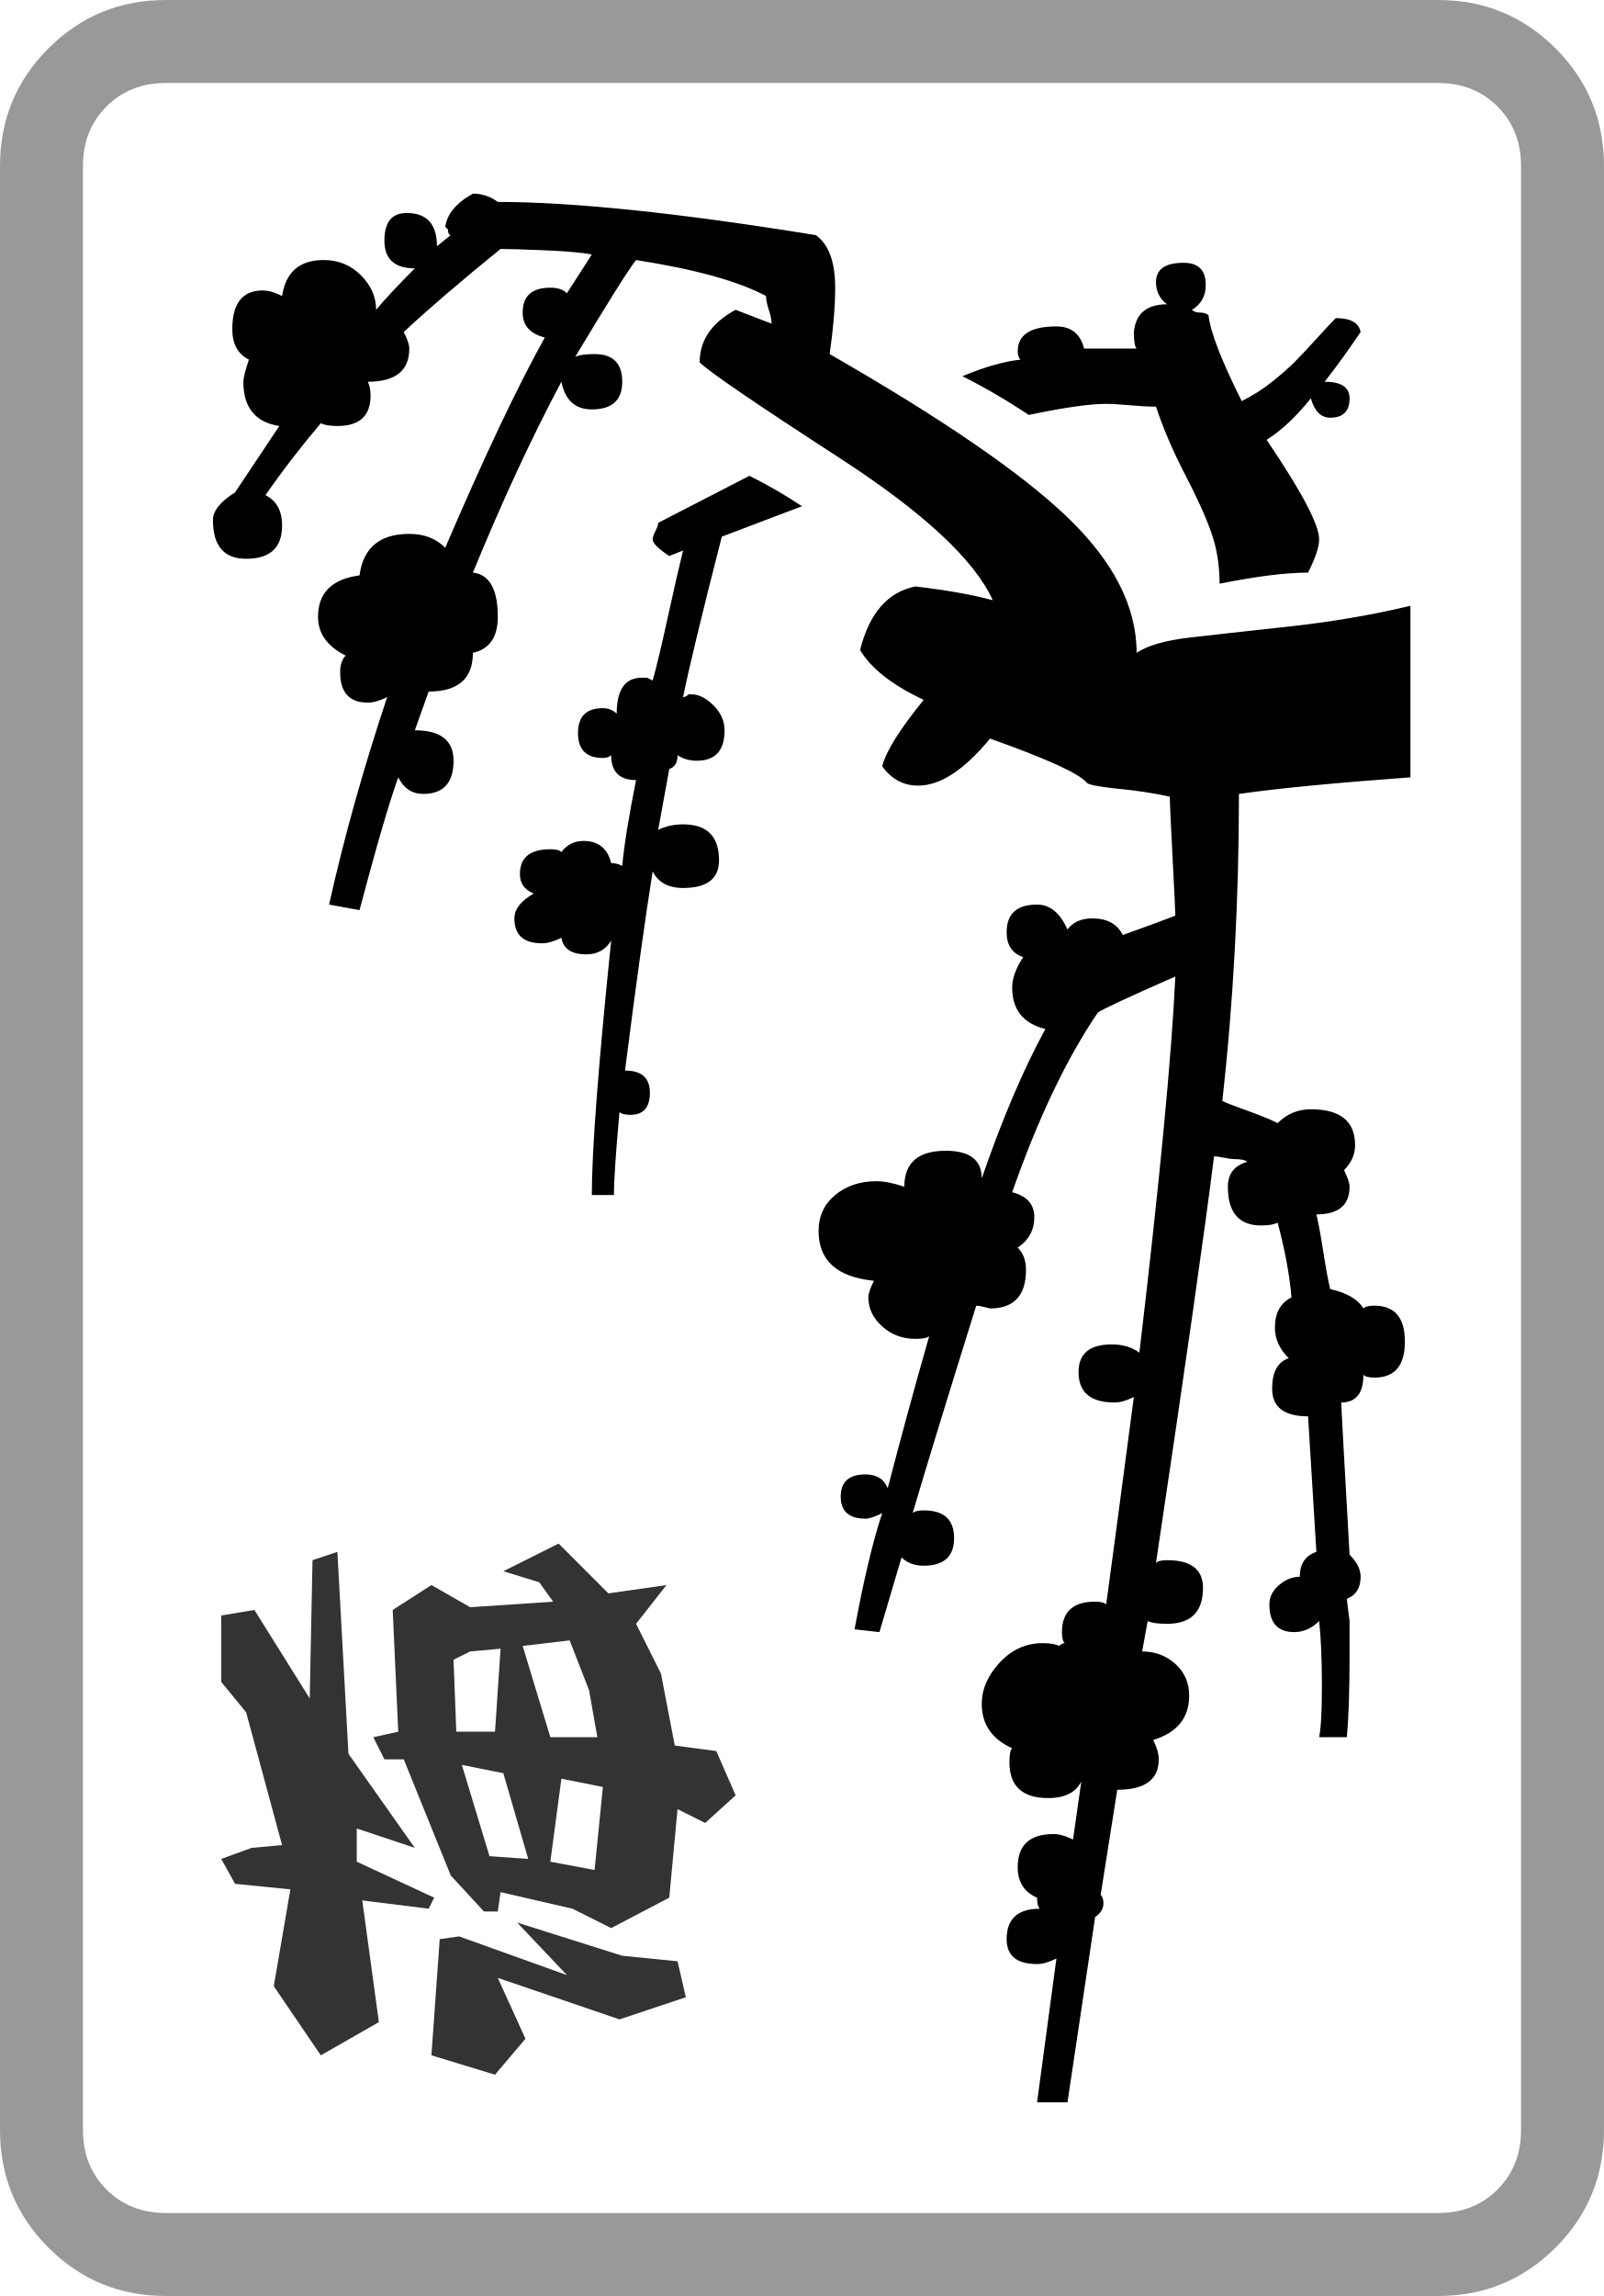
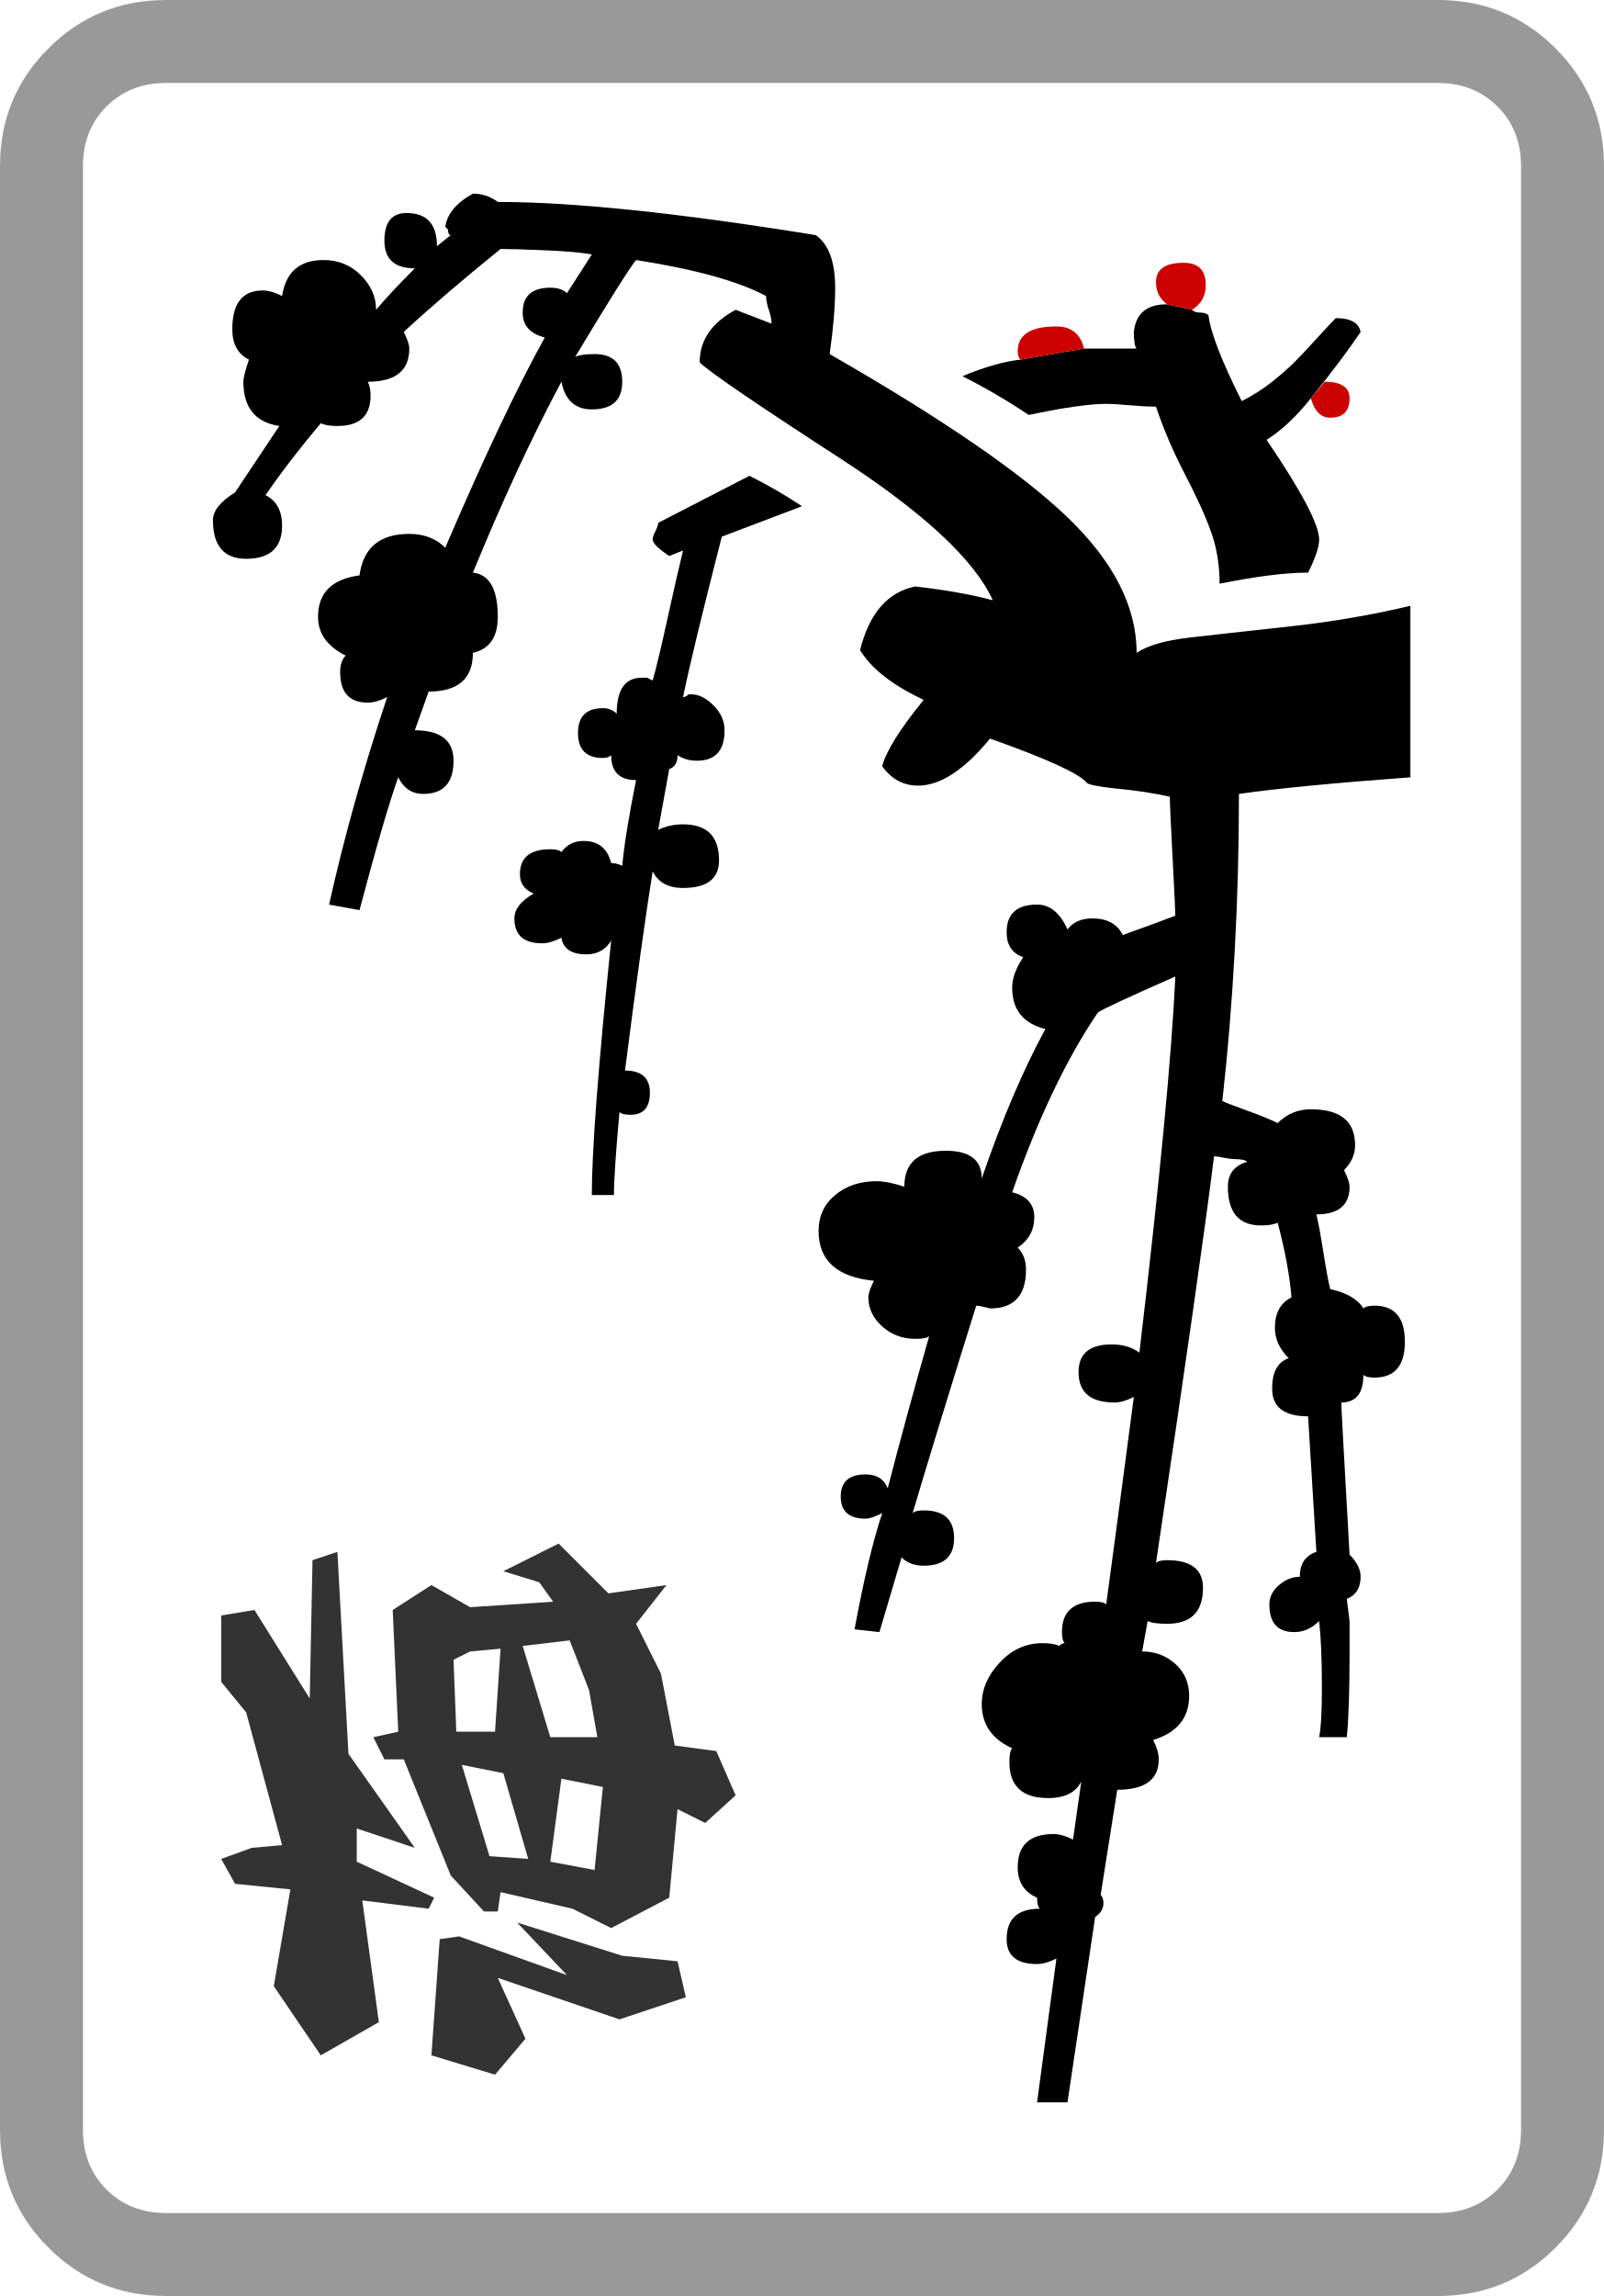
<svg xmlns="http://www.w3.org/2000/svg" viewBox="30 -115 580 830">
  <g>
    <path style="fill: #999999;" d="M550 685h-460q-13 0 -21.5 -8.5t-8.5 -21.5v-710q0 -13 8.5 -21.5t21.5 -8.5h460q13 0 21.5 8.5t8.5 21.5v710q0 13 -8.5 21.5t-21.5 8.5zM610 655v-710q0 -25 -17.5 -42.5t-42.5 -17.5h-460q-25 0 -42.5 17.5t-17.5 42.5v710q0 25 17.5 42.5t42.5 17.5h460q25 0 42.5 -17.5 t17.5 -42.5z" />
    <path style="fill: #333333;" d="M229 513l-10 -33l17 -2l7 18l3 17h-17zM195 511l-1 -26l6 -3l11 -1l-2 30h-14zM229 558l4 -30l15 3l-3 30zM207 556l-10 -33l15 3l9 31zM212 453l13 4l5 7l-30 2l-14 -8l-14 9l2 44l-9 2l4 8h7l17 42l12 13h5l1 -7l26 6l14 7l21 -11l3 -32l10 5l11 -10l-7 -16l-15 -2 l-5 -26l-9 -18l11 -14l-21 3l-18 -18zM217 580l18 19l-39 -14l-7 1l-3 42l23 7l11 -13l-10 -22l44 15l24 -8l-3 -13l-20 -2zM180 553l-24 -34l-4 -73l-9 3l-1 50l-20 -32l-12 2v24l9 11l13 48l-11 1l-11 4l5 9l20 2l-6 35l17 25l21 -12l-6 -44l24 3l2 -4l-28 -13v-12z" />
-     <path d="M362 169Q374 169 388 152Q419 163 423 168Q424 169 433 170Q444 171 453 173Q453 176 454 195T455 216Q450 218 436 223Q433 217 425 217Q419 217 416 221Q412 212 405 212Q394 212 394 222Q394 229 400 231Q396 237 396 242Q396 254 408 257Q396 279 385 311Q385 301 372 301Q357 301 357 314Q351 312 347 312Q338 312 332 317T326 330Q326 346 346 348Q344 352 344 354Q344 360 349 364.5T361 369Q365 369 366 368Q358 396 351 423Q349 418 343 418Q334 418 334 426T343 434Q345 434 349 432Q344 447 339 474L348 475L356 448Q359 451 364 451Q375 451 375 441T364 431Q361 431 360 432Q368 405 383 357Q384 357 386 357.5L388 358Q401 358 401 344Q401 339 398 336Q404 332 404 325T396 316Q410 276 427 251Q430 249 455 238Q453 281 442 374Q438 371 432 371Q420 371 420 381Q420 392 433 392Q436 392 440 390Q433 443 430 465Q429 464 426 464Q414 464 414 475Q414 478 415 479Q414 479 413 480Q411 479 407 479Q398 479 391.5 486T385 501Q385 512 396 517Q395 518 395 522Q395 535 409 535Q418 535 421 529L418 550Q414 548 411 548Q398 548 398 560Q398 568 405 571Q405 574 406 575Q394 575 394 586Q394 595 405 595Q408 595 412 593L405 645H416L426 578Q429 576 429 573Q429 571 428 570L434 532Q449 532 449 521Q449 518 447 514Q460 510 460 498Q460 491 455 486.5T443 482L445 471Q447 472 452 472Q465 472 465 459Q465 449 452 449Q449 449 448 450Q464 343 469 303Q470 303 472.5 303.5T476 304Q480 304 481 305Q474 307 474 314Q474 328 486 328Q490 328 492 327Q496 342 497 354Q491 357 491 365Q491 371 496 376Q490 378 490 387Q490 397 503 397L506 446Q500 448 500 455Q496 455 492.5 458T489 465Q489 475 498 475Q503 475 507 471Q508 480 508 495Q508 508 507 513H517Q518 503 518 483V471L517 463Q522 461 522 455Q522 451 518 447Q515 394 515 392Q523 392 523 382Q524 383 527 383Q538 383 538 370T527 357Q524 357 523 358Q520 353 511 351Q510 347 508.5 337.5T506 324Q518 324 518 314Q518 312 516 308Q520 304 520 299Q520 286 504 286Q497 286 492 291Q488 289 481 286.5T472 283Q478 229 478 172Q499 169 540 166V104Q519 109 496 111.5T460 115.5T441 121Q441 96 416 72T330 13Q332 -1 332 -11Q332 -25 325 -30Q251 -42 210 -42Q206 -45 201 -45Q192 -40 191 -33L192 -32Q192 -30 193 -30L188 -26Q188 -38 177 -38Q169 -38 169 -28T180 -18Q171 -9 166 -3Q166 -10 160.5 -15.5T147 -21Q134 -21 132 -8Q128 -10 125 -10Q114 -10 114 4Q114 12 120 15Q118 21 118 23Q118 37 131 39L115 63Q107 68 107 73Q107 87 119 87Q132 87 132 75Q132 67 126 64Q135 51 146 38Q148 39 152 39Q164 39 164 28Q164 25 163 23Q178 23 178 11Q178 9 176 5Q190 -8 211 -25Q216 -25 227.5 -24.5T244 -23L235 -9Q233 -11 229 -11Q219 -11 219 -2Q219 5 227 7Q212 34 191 83Q186 78 178 78Q162 78 160 93Q145 95 145 108Q145 117 155 122Q153 124 153 128Q153 139 163 139Q166 139 170 137Q157 176 149 212L160 214Q169 180 174 166Q177 172 183 172Q194 172 194 160Q194 149 180 149L185 135Q201 135 201 121Q210 119 210 108Q210 93 201 92Q217 53 233 23Q235 33 244 33Q255 33 255 23T245 13Q240 13 238 14Q256 -16 260 -21Q292 -16 307 -8Q307 -6 308 -3T309 2L296 -3Q283 4 283 16Q288 21 333.5 50.5T389 102Q378 99 361 97Q346 100 341 120Q347 130 364 138Q351 154 349 162Q354 169 362 169ZM256 272Q262 225 266 200Q269 206 277 206Q290 206 290 196Q290 183 277 183Q272 183 268 185L272 163Q275 162 275 158Q278 160 282 160Q292 160 292 149Q292 144 288 140T280 136H279Q278 137 277 137Q280 122 291 79L320 68Q311 62 301 57L268 74Q268 75 267 77T266 80Q266 82 272 86L277 84Q275 92 271.5 108T266 131L264 130H262Q253 130 253 143Q251 141 248 141Q239 141 239 150T248 159Q250 159 251 158Q251 167 260 167Q256 187 255 198Q253 197 251 197Q249 189 241 189Q236 189 233 193Q232 192 229 192Q218 192 218 201Q218 206 223 208Q216 212 216 217Q216 226 226 226Q229 226 233 224Q234 230 242 230Q248 230 251 225Q244 293 244 317H252Q252 309 254 287Q255 288 258 288Q265 288 265 280T256 272ZM452 -5Q441 -5 440 5Q440 10 441 11H422Q420 3 412 3Q398 3 398 12Q398 14 399 15Q390 16 378 21Q390 27 402 35Q421 31 430 31Q433 31 438.5 31.5T448 32Q452 44 458.5 56.5T468 77.5T471 96Q491 92 503 92Q507 84 507 80Q507 72 488 44Q496 39 504 29Q506 36 511 36Q518 36 518 29Q518 23 509 23Q516 14 522 5Q521 0 513 0Q511 2 506 7.5T498 16T490 23T479 30Q468 8 467 -1Q466 -2 464 -2T461 -3Q466 -6 466 -12Q466 -20 458 -20Q448 -20 448 -13Q448 -8 452 -5Z" />
+     <path d="M362 169Q374 169 388 152Q419 163 423 168Q424 169 433 170Q444 171 453 173Q453 176 454 195T455 216Q450 218 436 223Q433 217 425 217Q419 217 416 221Q412 212 405 212Q394 212 394 222Q394 229 400 231Q396 237 396 242Q396 254 408 257Q396 279 385 311Q385 301 372 301Q357 301 357 314Q351 312 347 312Q338 312 332 317T326 330Q326 346 346 348Q344 352 344 354Q344 360 349 364.5T361 369Q365 369 366 368Q358 396 351 423Q349 418 343 418Q334 418 334 426T343 434Q345 434 349 432Q344 447 339 474L348 475L356 448Q359 451 364 451Q375 451 375 441T364 431Q361 431 360 432Q368 405 383 357Q384 357 386 357.5L388 358Q401 358 401 344Q401 339 398 336Q404 332 404 325T396 316Q410 276 427 251Q430 249 455 238Q453 281 442 374Q438 371 432 371Q420 371 420 381Q420 392 433 392Q436 392 440 390Q433 443 430 465Q429 464 426 464Q414 464 414 475Q414 478 415 479Q414 479 413 480Q411 479 407 479Q398 479 391.5 486T385 501Q385 512 396 517Q395 518 395 522Q395 535 409 535Q418 535 421 529L418 550Q414 548 411 548Q398 548 398 560Q398 568 405 571Q405 574 406 575Q394 575 394 586Q394 595 405 595Q408 595 412 593L405 645H416L426 578Q429 576 429 573Q429 571 428 570L434 532Q449 532 449 521Q449 518 447 514Q460 510 460 498Q460 491 455 486.5T443 482L445 471Q447 472 452 472Q465 472 465 459Q465 449 452 449Q449 449 448 450Q464 343 469 303Q470 303 472.5 303.5T476 304Q480 304 481 305Q474 307 474 314Q474 328 486 328Q490 328 492 327Q496 342 497 354Q491 357 491 365Q491 371 496 376Q490 378 490 387Q490 397 503 397L506 446Q500 448 500 455Q496 455 492.5 458T489 465Q489 475 498 475Q503 475 507 471Q508 480 508 495Q508 508 507 513H517Q518 503 518 483V471L517 463Q522 461 522 455Q522 451 518 447Q515 394 515 392Q523 392 523 382Q524 383 527 383Q538 383 538 370T527 357Q524 357 523 358Q520 353 511 351Q510 347 508.5 337.5T506 324Q518 324 518 314Q518 312 516 308Q520 304 520 299Q520 286 504 286Q497 286 492 291Q488 289 481 286.5T472 283Q478 229 478 172Q499 169 540 166V104Q519 109 496 111.5T460 115.5T441 121Q441 96 416 72T330 13Q332 -1 332 -11Q332 -25 325 -30Q251 -42 210 -42Q206 -45 201 -45Q192 -40 191 -33L192 -32Q192 -30 193 -30L188 -26Q188 -38 177 -38Q169 -38 169 -28T180 -18Q171 -9 166 -3Q166 -10 160.5 -15.5T147 -21Q134 -21 132 -8Q128 -10 125 -10Q114 -10 114 4Q114 12 120 15Q118 21 118 23Q118 37 131 39L115 63Q107 68 107 73Q107 87 119 87Q132 87 132 75Q132 67 126 64Q135 51 146 38Q148 39 152 39Q164 39 164 28Q164 25 163 23Q178 23 178 11Q178 9 176 5Q190 -8 211 -25Q216 -25 227.5 -24.5T244 -23L235 -9Q233 -11 229 -11Q219 -11 219 -2Q219 5 227 7Q212 34 191 83Q186 78 178 78Q162 78 160 93Q145 95 145 108Q145 117 155 122Q153 124 153 128Q153 139 163 139Q166 139 170 137Q157 176 149 212L160 214Q169 180 174 166Q177 172 183 172Q194 172 194 160Q194 149 180 149L185 135Q201 135 201 121Q210 119 210 108Q210 93 201 92Q217 53 233 23Q235 33 244 33Q255 33 255 23T245 13Q240 13 238 14Q256 -16 260 -21Q292 -16 307 -8Q307 -6 308 -3T309 2L296 -3Q283 4 283 16Q288 21 333.5 50.5T389 102Q378 99 361 97Q346 100 341 120Q347 130 364 138Q351 154 349 162Q354 169 362 169Z" />
+     <path d="M256 272Q262 225 266 200Q269 206 277 206Q290 206 290 196Q290 183 277 183Q272 183 268 185L272 163Q275 162 275 158Q278 160 282 160Q292 160 292 149Q292 144 288 140T280 136H279Q278 137 277 137Q280 122 291 79L320 68Q311 62 301 57L268 74Q268 75 267 77T266 80Q266 82 272 86L277 84Q275 92 271.5 108T266 131L264 130H262Q253 130 253 143Q251 141 248 141Q239 141 239 150T248 159Q250 159 251 158Q251 167 260 167Q256 187 255 198Q253 197 251 197Q249 189 241 189Q236 189 233 193Q232 192 229 192Q218 192 218 201Q218 206 223 208Q216 212 216 217Q216 226 226 226Q229 226 233 224Q234 230 242 230Q248 230 251 225Q244 293 244 317H252Q252 309 254 287Q255 288 258 288Q265 288 265 280T256 272Z" />
+     <path d="M452 -5Q441 -5 440 5Q440 10 441 11H422L399 15Q390 16 378 21Q390 27 402 35Q421 31 430 31Q433 31 438.5 31.5T448 32Q452 44 458.5 56.5T468 77.5T471 96Q491 92 503 92Q507 84 507 80Q507 72 488 44Q496 39 504 29Q516 14 522 5Q521 0 513 0Q511 2 506 7.5T498 16T490 23T479 30Q468 8 467 -1Q466 -2 464 -2T461 -3Z" />
+     <path style="fill: #cc0000;" d="M422 11Q420 3 412 3Q398 3 398 12Q398 14 399 15 z" />
+     <path style="fill: #cc0000;" d="M504 29Q506 36 511 36Q518 36 518 29Q518 23 509 23Z" />
+     <path style="fill: #cc0000;" d="M461 -3Q466 -6 466 -12Q466 -20 458 -20Q448 -20 448 -13Q448 -8 452 -5" />
  </g>
</svg>
